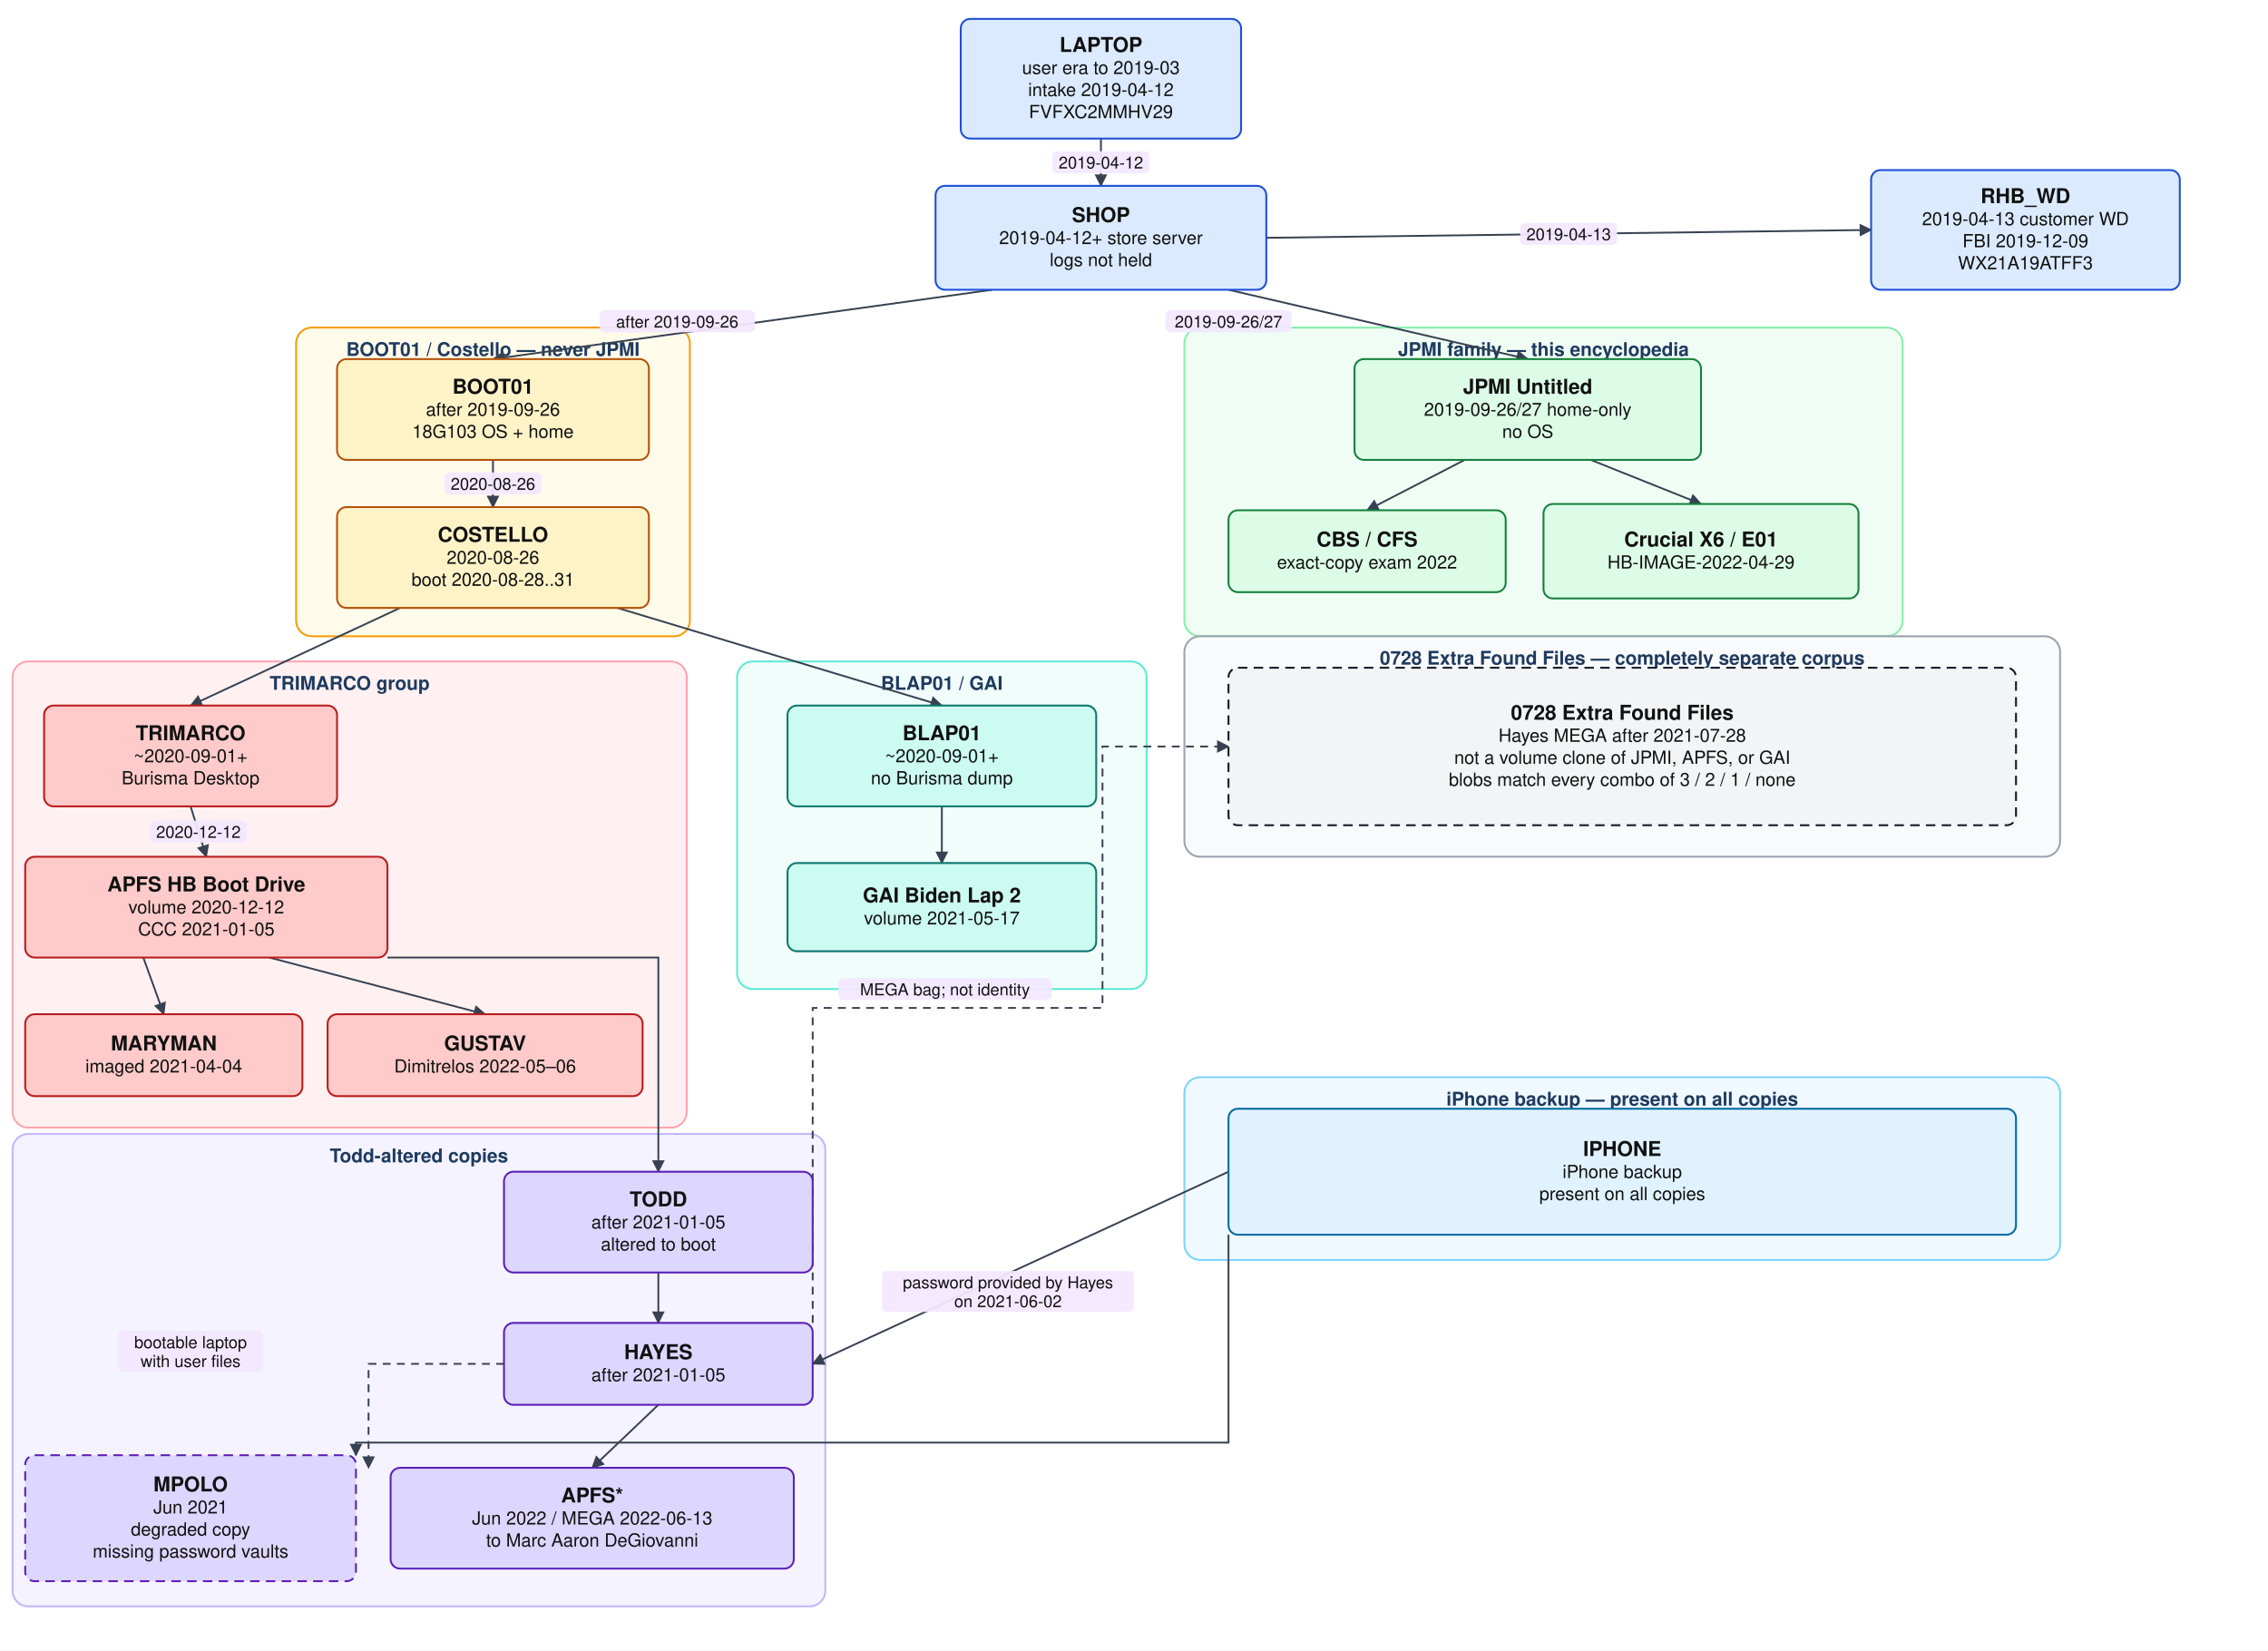
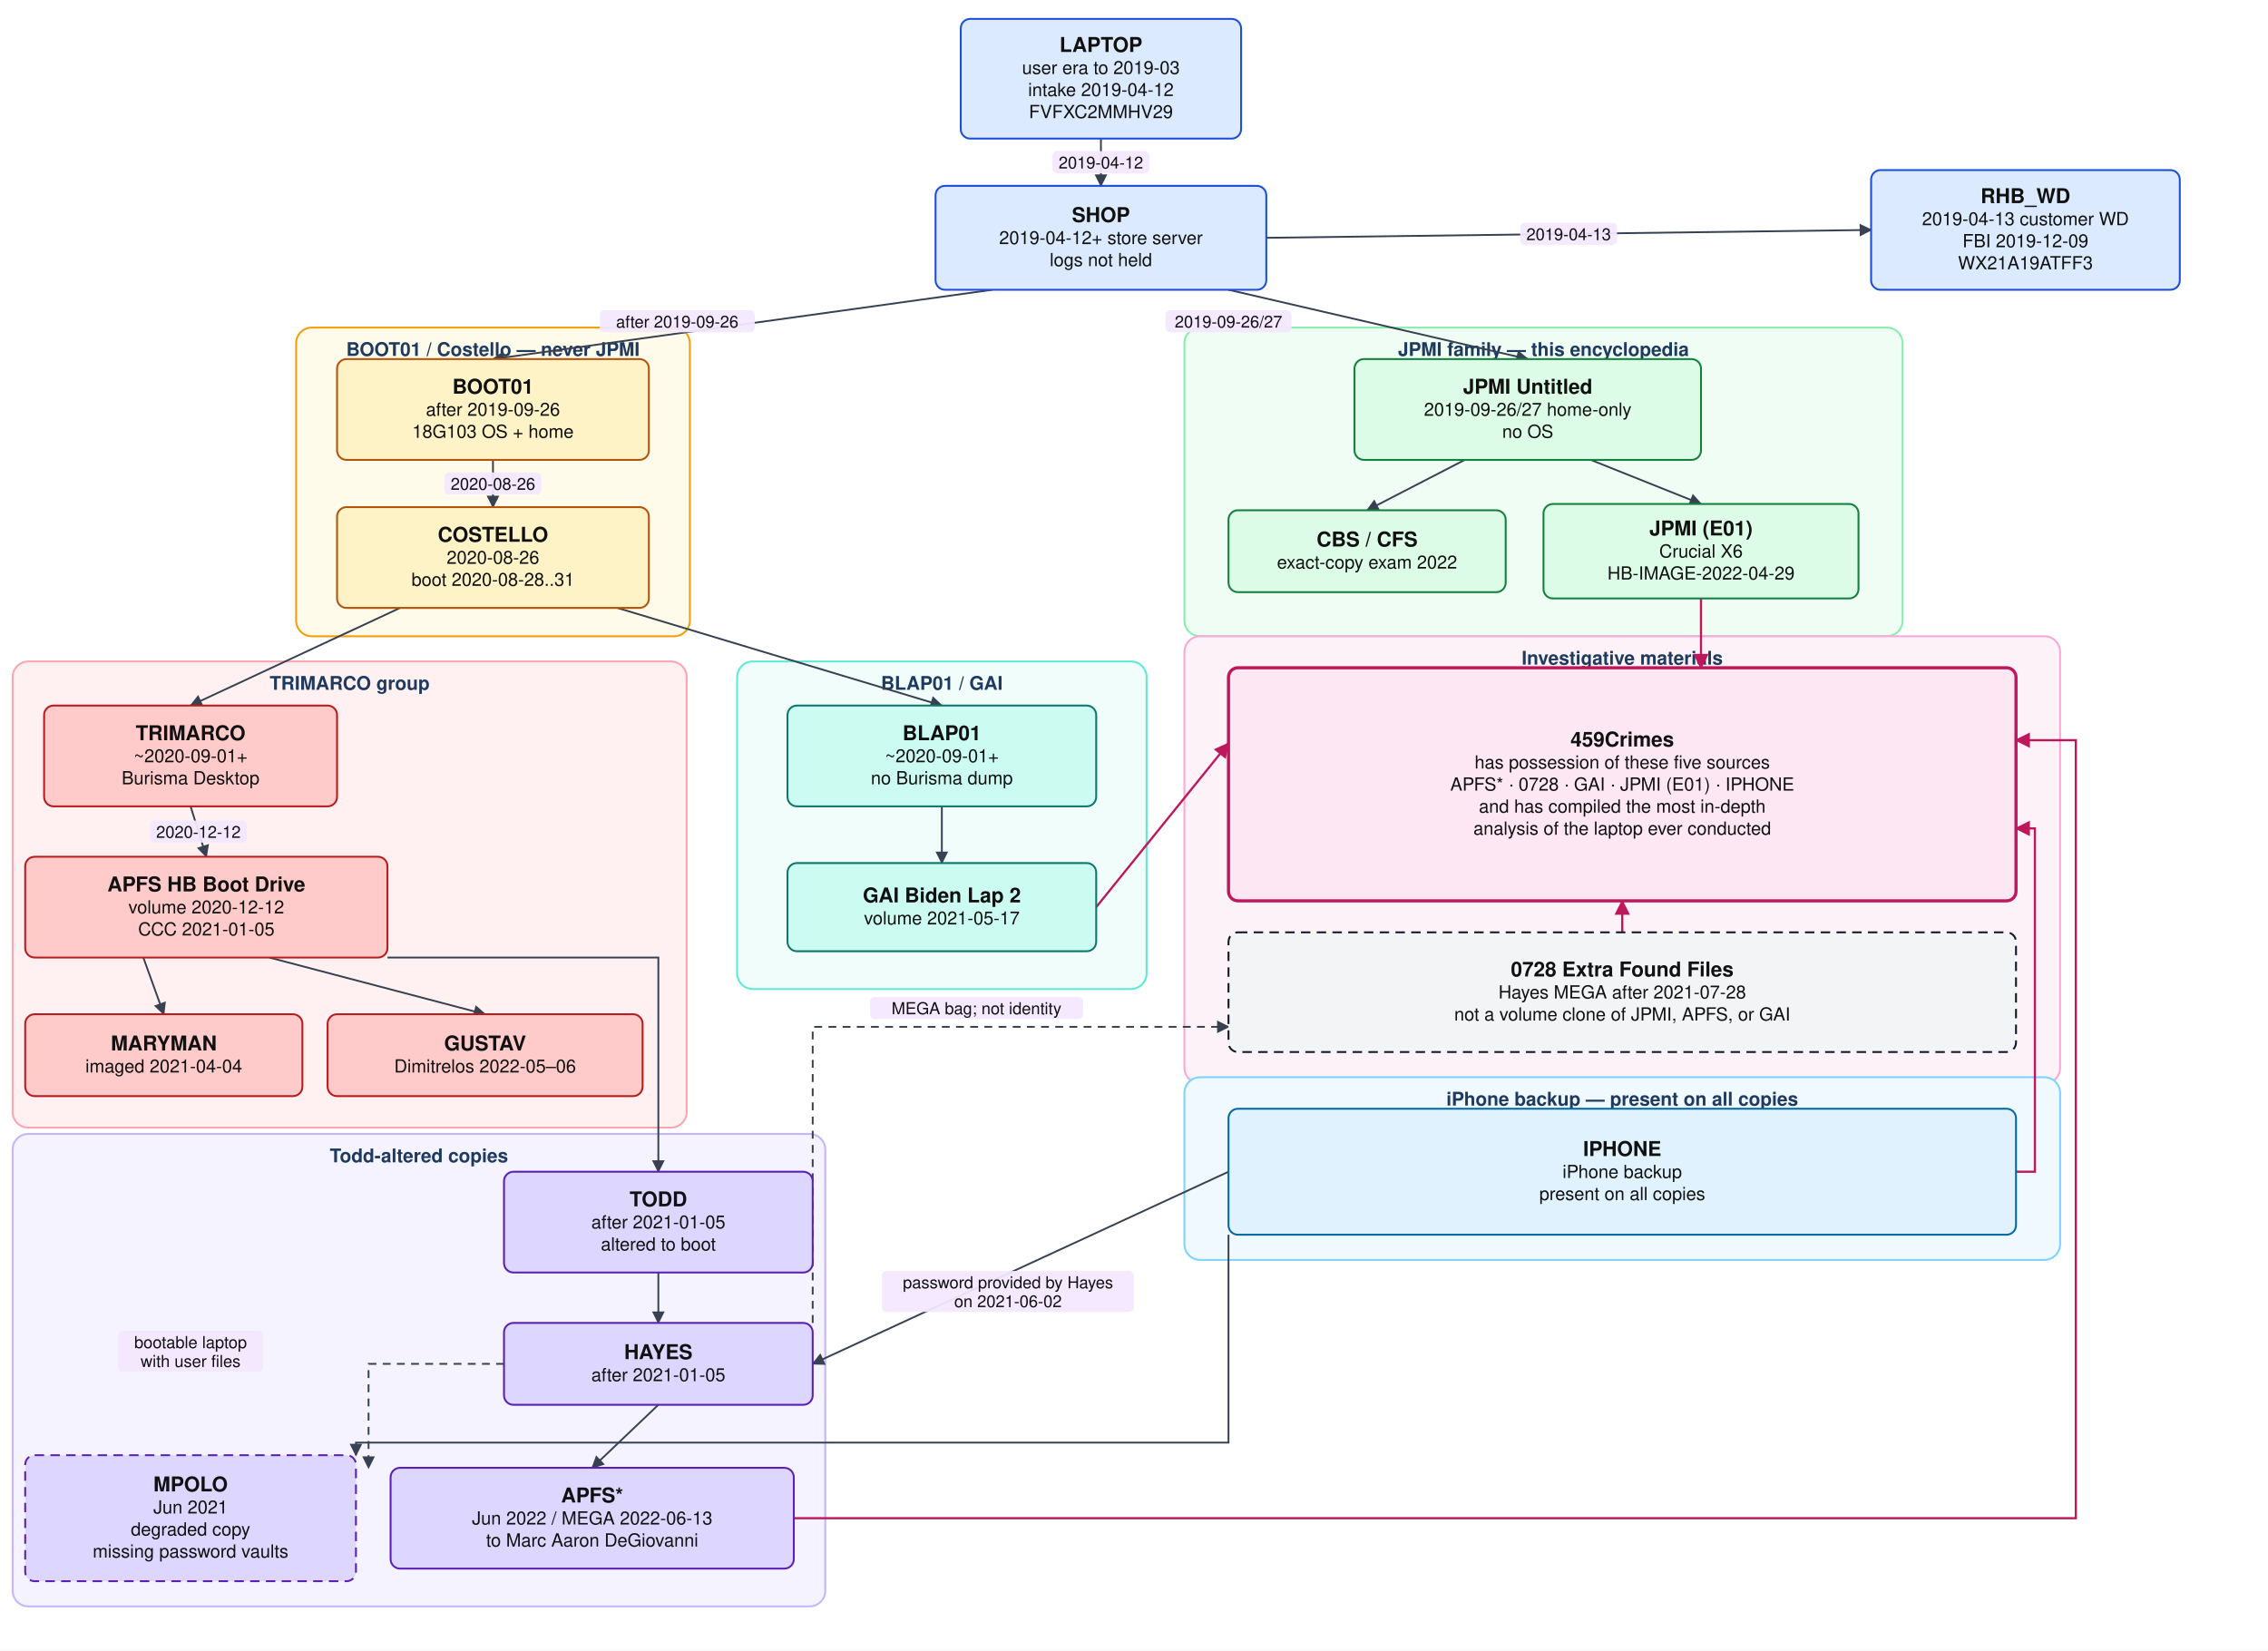
- <svg xmlns="http://www.w3.org/2000/svg" width="100%" viewBox="0 0 1440 1048" role="img" aria-label="Named copy graph">
+ <svg xmlns="http://www.w3.org/2000/svg" width="100%" viewBox="0 0 1440 1048" role="img" aria-label="Provenance of investigative materials held by 459Crimes">
  <rect width="1440" height="1048" fill="#ffffff" />
  <defs>
    <marker id="arrow" viewBox="0 0 10 10" refX="9" refY="5" markerWidth="7" markerHeight="7" orient="auto">
      <path d="M 0 0 L 10 5 L 0 10 z" fill="#374151" />
    </marker>
    <marker id="arrow-hold" viewBox="0 0 10 10" refX="9" refY="5" markerWidth="7" markerHeight="7" orient="auto">
      <path d="M 0 0 L 10 5 L 0 10 z" fill="#be185d" />
    </marker>
  </defs>
  <rect x="188" y="208" width="250" height="196" rx="10" fill="#fffbeb" stroke="#f59e0b" stroke-width="1.2" />
  <text x="313.0" y="226" text-anchor="middle" font-family="Helvetica, Arial, sans-serif" font-size="12" font-weight="700" fill="#1e3a5f">BOOT01 / Costello — never JPMI</text>
  <rect x="752" y="208" width="456" height="196" rx="10" fill="#f0fdf4" stroke="#86efac" stroke-width="1.2" />
  <text x="980.0" y="226" text-anchor="middle" font-family="Helvetica, Arial, sans-serif" font-size="12" font-weight="700" fill="#1e3a5f">JPMI family — this encyclopedia</text>
  <rect x="8" y="420" width="428" height="296" rx="10" fill="#fff1f2" stroke="#fda4af" stroke-width="1.2" />
  <text x="222.0" y="438" text-anchor="middle" font-family="Helvetica, Arial, sans-serif" font-size="12" font-weight="700" fill="#1e3a5f">TRIMARCO group</text>
  <rect x="468" y="420" width="260" height="208" rx="10" fill="#f0fdfa" stroke="#5eead4" stroke-width="1.2" />
  <text x="598.0" y="438" text-anchor="middle" font-family="Helvetica, Arial, sans-serif" font-size="12" font-weight="700" fill="#1e3a5f">BLAP01 / GAI</text>
  <rect x="8" y="720" width="516" height="300" rx="10" fill="#f5f3ff" stroke="#c4b5fd" stroke-width="1.2" />
  <text x="266.0" y="738" text-anchor="middle" font-family="Helvetica, Arial, sans-serif" font-size="12" font-weight="700" fill="#1e3a5f">Todd-altered copies</text>
-   <rect x="752" y="404" width="556" height="140" rx="10" fill="#f9fafb" stroke="#9ca3af" stroke-width="1.2" />
-   <text x="1030.0" y="422" text-anchor="middle" font-family="Helvetica, Arial, sans-serif" font-size="12" font-weight="700" fill="#1e3a5f">0728 Extra Found Files — completely separate corpus</text>
+   <rect x="752" y="404" width="556" height="284" rx="10" fill="#fdf2f8" stroke="#f9a8d4" stroke-width="1.2" />
+   <text x="1030.0" y="422" text-anchor="middle" font-family="Helvetica, Arial, sans-serif" font-size="12" font-weight="700" fill="#1e3a5f">Investigative materials</text>
  <rect x="752" y="684" width="556" height="116" rx="10" fill="#f0f9ff" stroke="#7dd3fc" stroke-width="1.2" />
  <text x="1030.0" y="702" text-anchor="middle" font-family="Helvetica, Arial, sans-serif" font-size="12" font-weight="700" fill="#1e3a5f">iPhone backup — present on all copies</text>
  <path d="M699.0,88.0 L699.0,118.0" fill="none" stroke="#374151" stroke-width="1.15" marker-end="url(#arrow)" />
  <rect x="668.2" y="96.0" width="61.5" height="14.0" rx="3" fill="#f3e8ff" opacity="0.94" />
  <text x="699.0" y="107.0" text-anchor="middle" font-family="Helvetica, Arial, sans-serif" font-size="10.5" fill="#111">2019-04-12</text>
  <path d="M804.0,151.0 L1188.0,146.0" fill="none" stroke="#374151" stroke-width="1.15" marker-end="url(#arrow)" />
  <rect x="965.2" y="141.5" width="61.5" height="14.0" rx="3" fill="#f3e8ff" opacity="0.94" />
  <text x="996.0" y="152.5" text-anchor="middle" font-family="Helvetica, Arial, sans-serif" font-size="10.5" fill="#111">2019-04-13</text>
  <path d="M630.0,184.0 L313.0,228.0" fill="none" stroke="#374151" stroke-width="1.15" marker-end="url(#arrow)" />
  <rect x="380.8" y="197.0" width="98.4" height="14.0" rx="3" fill="#f3e8ff" opacity="0.94" />
  <text x="430.0" y="208.0" text-anchor="middle" font-family="Helvetica, Arial, sans-serif" font-size="10.5" fill="#111">after 2019-09-26</text>
  <path d="M780.0,184.0 L970.0,228.0" fill="none" stroke="#374151" stroke-width="1.15" marker-end="url(#arrow)" />
  <rect x="740.0" y="197.0" width="80.0" height="14.0" rx="3" fill="#f3e8ff" opacity="0.94" />
  <text x="780.0" y="208.0" text-anchor="middle" font-family="Helvetica, Arial, sans-serif" font-size="10.5" fill="#111">2019-09-26/27</text>
  <path d="M930.0,292.0 L868.0,324.0" fill="none" stroke="#374151" stroke-width="1.15" marker-end="url(#arrow)" />
  <path d="M313.0,292.0 L313.0,322.0" fill="none" stroke="#374151" stroke-width="1.15" marker-end="url(#arrow)" />
  <rect x="282.2" y="300.0" width="61.5" height="14.0" rx="3" fill="#f3e8ff" opacity="0.94" />
  <text x="313.0" y="311.0" text-anchor="middle" font-family="Helvetica, Arial, sans-serif" font-size="10.5" fill="#111">2020-08-26</text>
  <path d="M254.0,386.0 L121.0,448.0" fill="none" stroke="#374151" stroke-width="1.15" marker-end="url(#arrow)" />
  <path d="M392.0,386.0 L598.0,448.0" fill="none" stroke="#374151" stroke-width="1.15" marker-end="url(#arrow)" />
  <path d="M121.0,512.0 L131.0,544.0" fill="none" stroke="#374151" stroke-width="1.15" marker-end="url(#arrow)" />
  <rect x="95.2" y="521.0" width="61.5" height="14.0" rx="3" fill="#f3e8ff" opacity="0.94" />
  <text x="126.0" y="532.0" text-anchor="middle" font-family="Helvetica, Arial, sans-serif" font-size="10.5" fill="#111">2020-12-12</text>
  <path d="M598.0,512.0 L598.0,548.0" fill="none" stroke="#374151" stroke-width="1.15" marker-end="url(#arrow)" />
  <path d="M91.0,608.0 L104.0,644.0" fill="none" stroke="#374151" stroke-width="1.15" marker-end="url(#arrow)" />
  <path d="M171.0,608.0 L308.0,644.0" fill="none" stroke="#374151" stroke-width="1.15" marker-end="url(#arrow)" />
  <path d="M246.0,608.0 H418.0 V744.0" fill="none" stroke="#374151" stroke-width="1.15" marker-end="url(#arrow)" />
  <path d="M418.0,808.0 L418.0,840.0" fill="none" stroke="#374151" stroke-width="1.15" marker-end="url(#arrow)" />
  <path d="M320.0,866.0 H234.0 V932.0" fill="none" stroke="#374151" stroke-width="1.15" stroke-dasharray="5 4" marker-end="url(#arrow)" />
  <rect x="74.9" y="845.0" width="92.2" height="26.0" rx="3" fill="#f3e8ff" opacity="0.94" />
  <text x="121.0" y="856.0" text-anchor="middle" font-family="Helvetica, Arial, sans-serif" font-size="10.5" fill="#111">bootable laptop</text>
  <text x="121.0" y="868.0" text-anchor="middle" font-family="Helvetica, Arial, sans-serif" font-size="10.5" fill="#111">with user files</text>
  <path d="M418.0,892.0 L376.0,932.0" fill="none" stroke="#374151" stroke-width="1.15" marker-end="url(#arrow)" />
  <path d="M780.0,784.0 V916 H226.0 V924.0" fill="none" stroke="#374151" stroke-width="1.15" marker-end="url(#arrow)" />
  <path d="M780.0,744.0 L516.0,866.0" fill="none" stroke="#374151" stroke-width="1.15" marker-end="url(#arrow)" />
  <rect x="560.0" y="807.0" width="159.9" height="26.0" rx="3" fill="#f3e8ff" opacity="0.94" />
  <text x="640.0" y="818.0" text-anchor="middle" font-family="Helvetica, Arial, sans-serif" font-size="10.5" fill="#111">password provided by Hayes</text>
  <text x="640.0" y="830.0" text-anchor="middle" font-family="Helvetica, Arial, sans-serif" font-size="10.5" fill="#111">on 2021-06-02</text>
  <path d="M1010.0,292.0 L1080.0,320.0" fill="none" stroke="#374151" stroke-width="1.15" marker-end="url(#arrow)" />
-   <path d="M516.0,840.0 V640 H700 V474.0 H780.0" fill="none" stroke="#374151" stroke-width="1.15" stroke-dasharray="5 4" marker-end="url(#arrow)" />
-   <rect x="532.4" y="621.0" width="135.3" height="14.0" rx="3" fill="#f3e8ff" opacity="0.94" />
-   <text x="600.0" y="632.0" text-anchor="middle" font-family="Helvetica, Arial, sans-serif" font-size="10.5" fill="#111">MEGA bag; not identity</text>
+   <path d="M516.0,840.0 V652 H780.0" fill="none" stroke="#374151" stroke-width="1.15" stroke-dasharray="5 4" marker-end="url(#arrow)" />
+   <rect x="552.4" y="633.0" width="135.3" height="14.0" rx="3" fill="#f3e8ff" opacity="0.94" />
+   <text x="620.0" y="644.0" text-anchor="middle" font-family="Helvetica, Arial, sans-serif" font-size="10.5" fill="#111">MEGA bag; not identity</text>
+   <path d="M1080.0,380.0 L1080.0,424.0" fill="none" stroke="#be185d" stroke-width="1.4" marker-end="url(#arrow-hold)" />
+   <path d="M696.0,576.0 L780.0,472.0" fill="none" stroke="#be185d" stroke-width="1.4" marker-end="url(#arrow-hold)" />
+   <path d="M1030.0,592.0 L1030.0,572.0" fill="none" stroke="#be185d" stroke-width="1.4" marker-end="url(#arrow-hold)" />
+   <path d="M1280.0,744.0 H1292 V526.0 H1280.0" fill="none" stroke="#be185d" stroke-width="1.4" marker-end="url(#arrow-hold)" />
+   <path d="M504.0,964.0 H1318 V470.0 H1280.0" fill="none" stroke="#be185d" stroke-width="1.4" marker-end="url(#arrow-hold)" />
  <rect x="610.0" y="12.0" width="178.0" height="76.0" rx="6" fill="#dbeafe" stroke="#1d4ed8" stroke-width="1.2" />
  <text x="699.0" y="33.0" text-anchor="middle" font-family="Helvetica, Arial, sans-serif" font-size="13" font-weight="700" fill="#111">LAPTOP</text>
  <text x="699.0" y="47.0" text-anchor="middle" font-family="Helvetica, Arial, sans-serif" font-size="11.5" font-weight="400" fill="#111">user era to 2019-03</text>
  <text x="699.0" y="61.0" text-anchor="middle" font-family="Helvetica, Arial, sans-serif" font-size="11.5" font-weight="400" fill="#111">intake 2019-04-12</text>
  <text x="699.0" y="75.0" text-anchor="middle" font-family="Helvetica, Arial, sans-serif" font-size="11.5" font-weight="400" fill="#111">FVFXC2MMHV29</text>
  <rect x="594.0" y="118.0" width="210.0" height="66.0" rx="6" fill="#dbeafe" stroke="#1d4ed8" stroke-width="1.2" />
  <text x="699.0" y="141.0" text-anchor="middle" font-family="Helvetica, Arial, sans-serif" font-size="13" font-weight="700" fill="#111">SHOP</text>
  <text x="699.0" y="155.0" text-anchor="middle" font-family="Helvetica, Arial, sans-serif" font-size="11.5" font-weight="400" fill="#111">2019-04-12+ store server</text>
  <text x="699.0" y="169.0" text-anchor="middle" font-family="Helvetica, Arial, sans-serif" font-size="11.5" font-weight="400" fill="#111">logs not held</text>
  <rect x="1188.0" y="108.0" width="196.0" height="76.0" rx="6" fill="#dbeafe" stroke="#1d4ed8" stroke-width="1.2" />
  <text x="1286.0" y="129.0" text-anchor="middle" font-family="Helvetica, Arial, sans-serif" font-size="13" font-weight="700" fill="#111">RHB_WD</text>
  <text x="1286.0" y="143.0" text-anchor="middle" font-family="Helvetica, Arial, sans-serif" font-size="11.5" font-weight="400" fill="#111">2019-04-13 customer WD</text>
  <text x="1286.0" y="157.0" text-anchor="middle" font-family="Helvetica, Arial, sans-serif" font-size="11.5" font-weight="400" fill="#111">FBI 2019-12-09</text>
  <text x="1286.0" y="171.0" text-anchor="middle" font-family="Helvetica, Arial, sans-serif" font-size="11.5" font-weight="400" fill="#111">WX21A19ATFF3</text>
  <rect x="214.0" y="228.0" width="198.0" height="64.0" rx="6" fill="#fef3c7" stroke="#b45309" stroke-width="1.2" />
  <text x="313.0" y="250.0" text-anchor="middle" font-family="Helvetica, Arial, sans-serif" font-size="13" font-weight="700" fill="#111">BOOT01</text>
  <text x="313.0" y="264.0" text-anchor="middle" font-family="Helvetica, Arial, sans-serif" font-size="11.5" font-weight="400" fill="#111">after 2019-09-26</text>
  <text x="313.0" y="278.0" text-anchor="middle" font-family="Helvetica, Arial, sans-serif" font-size="11.5" font-weight="400" fill="#111">18G103 OS + home</text>
  <rect x="214.0" y="322.0" width="198.0" height="64.0" rx="6" fill="#fef3c7" stroke="#b45309" stroke-width="1.2" />
  <text x="313.0" y="344.0" text-anchor="middle" font-family="Helvetica, Arial, sans-serif" font-size="13" font-weight="700" fill="#111">COSTELLO</text>
  <text x="313.0" y="358.0" text-anchor="middle" font-family="Helvetica, Arial, sans-serif" font-size="11.5" font-weight="400" fill="#111">2020-08-26</text>
  <text x="313.0" y="372.0" text-anchor="middle" font-family="Helvetica, Arial, sans-serif" font-size="11.5" font-weight="400" fill="#111">boot 2020-08-28..31</text>
  <rect x="28.0" y="448.0" width="186.0" height="64.0" rx="6" fill="#fecaca" stroke="#b91c1c" stroke-width="1.2" />
  <text x="121.0" y="470.0" text-anchor="middle" font-family="Helvetica, Arial, sans-serif" font-size="13" font-weight="700" fill="#111">TRIMARCO</text>
  <text x="121.0" y="484.0" text-anchor="middle" font-family="Helvetica, Arial, sans-serif" font-size="11.5" font-weight="400" fill="#111">~2020-09-01+</text>
  <text x="121.0" y="498.0" text-anchor="middle" font-family="Helvetica, Arial, sans-serif" font-size="11.5" font-weight="400" fill="#111">Burisma Desktop</text>
  <rect x="16.0" y="544.0" width="230.0" height="64.0" rx="6" fill="#fecaca" stroke="#b91c1c" stroke-width="1.2" />
  <text x="131.0" y="566.0" text-anchor="middle" font-family="Helvetica, Arial, sans-serif" font-size="13" font-weight="700" fill="#111">APFS HB Boot Drive</text>
  <text x="131.0" y="580.0" text-anchor="middle" font-family="Helvetica, Arial, sans-serif" font-size="11.5" font-weight="400" fill="#111">volume 2020-12-12</text>
  <text x="131.0" y="594.0" text-anchor="middle" font-family="Helvetica, Arial, sans-serif" font-size="11.5" font-weight="400" fill="#111">CCC 2021-01-05</text>
  <rect x="16.0" y="644.0" width="176.0" height="52.0" rx="6" fill="#fecaca" stroke="#b91c1c" stroke-width="1.2" />
  <text x="104.0" y="667.0" text-anchor="middle" font-family="Helvetica, Arial, sans-serif" font-size="13" font-weight="700" fill="#111">MARYMAN</text>
  <text x="104.0" y="681.0" text-anchor="middle" font-family="Helvetica, Arial, sans-serif" font-size="11.5" font-weight="400" fill="#111">imaged 2021-04-04</text>
  <rect x="208.0" y="644.0" width="200.0" height="52.0" rx="6" fill="#fecaca" stroke="#b91c1c" stroke-width="1.2" />
  <text x="308.0" y="667.0" text-anchor="middle" font-family="Helvetica, Arial, sans-serif" font-size="13" font-weight="700" fill="#111">GUSTAV</text>
  <text x="308.0" y="681.0" text-anchor="middle" font-family="Helvetica, Arial, sans-serif" font-size="11.5" font-weight="400" fill="#111">Dimitrelos 2022-05–06</text>
  <rect x="500.0" y="448.0" width="196.0" height="64.0" rx="6" fill="#ccfbf1" stroke="#0f766e" stroke-width="1.2" />
  <text x="598.0" y="470.0" text-anchor="middle" font-family="Helvetica, Arial, sans-serif" font-size="13" font-weight="700" fill="#111">BLAP01</text>
  <text x="598.0" y="484.0" text-anchor="middle" font-family="Helvetica, Arial, sans-serif" font-size="11.5" font-weight="400" fill="#111">~2020-09-01+</text>
  <text x="598.0" y="498.0" text-anchor="middle" font-family="Helvetica, Arial, sans-serif" font-size="11.5" font-weight="400" fill="#111">no Burisma dump</text>
  <rect x="500.0" y="548.0" width="196.0" height="56.0" rx="6" fill="#ccfbf1" stroke="#0f766e" stroke-width="1.2" />
  <text x="598.0" y="573.0" text-anchor="middle" font-family="Helvetica, Arial, sans-serif" font-size="13" font-weight="700" fill="#111">GAI Biden Lap 2</text>
  <text x="598.0" y="587.0" text-anchor="middle" font-family="Helvetica, Arial, sans-serif" font-size="11.5" font-weight="400" fill="#111">volume 2021-05-17</text>
  <rect x="320.0" y="744.0" width="196.0" height="64.0" rx="6" fill="#ddd6fe" stroke="#5b21b6" stroke-width="1.2" />
  <text x="418.0" y="766.0" text-anchor="middle" font-family="Helvetica, Arial, sans-serif" font-size="13" font-weight="700" fill="#111">TODD</text>
  <text x="418.0" y="780.0" text-anchor="middle" font-family="Helvetica, Arial, sans-serif" font-size="11.5" font-weight="400" fill="#111">after 2021-01-05</text>
  <text x="418.0" y="794.0" text-anchor="middle" font-family="Helvetica, Arial, sans-serif" font-size="11.5" font-weight="400" fill="#111">altered to boot</text>
  <rect x="320.0" y="840.0" width="196.0" height="52.0" rx="6" fill="#ddd6fe" stroke="#5b21b6" stroke-width="1.2" />
  <text x="418.0" y="863.0" text-anchor="middle" font-family="Helvetica, Arial, sans-serif" font-size="13" font-weight="700" fill="#111">HAYES</text>
  <text x="418.0" y="877.0" text-anchor="middle" font-family="Helvetica, Arial, sans-serif" font-size="11.5" font-weight="400" fill="#111">after 2021-01-05</text>
  <rect x="16.0" y="924.0" width="210.0" height="80.0" rx="6" fill="#ddd6fe" stroke="#5b21b6" stroke-width="1.2" stroke-dasharray="6 4" />
  <text x="121.0" y="947.0" text-anchor="middle" font-family="Helvetica, Arial, sans-serif" font-size="13" font-weight="700" fill="#111">MPOLO</text>
  <text x="121.0" y="961.0" text-anchor="middle" font-family="Helvetica, Arial, sans-serif" font-size="11.5" font-weight="400" fill="#111">Jun 2021</text>
  <text x="121.0" y="975.0" text-anchor="middle" font-family="Helvetica, Arial, sans-serif" font-size="11.5" font-weight="400" fill="#111">degraded copy</text>
  <text x="121.0" y="989.0" text-anchor="middle" font-family="Helvetica, Arial, sans-serif" font-size="11.5" font-weight="400" fill="#111">missing password vaults</text>
  <rect x="248.0" y="932.0" width="256.0" height="64.0" rx="6" fill="#ddd6fe" stroke="#5b21b6" stroke-width="1.2" />
  <text x="376.0" y="954.0" text-anchor="middle" font-family="Helvetica, Arial, sans-serif" font-size="13" font-weight="700" fill="#111">APFS*</text>
  <text x="376.0" y="968.0" text-anchor="middle" font-family="Helvetica, Arial, sans-serif" font-size="11.5" font-weight="400" fill="#111">Jun 2022 / MEGA 2022-06-13</text>
  <text x="376.0" y="982.0" text-anchor="middle" font-family="Helvetica, Arial, sans-serif" font-size="11.5" font-weight="400" fill="#111">to Marc Aaron DeGiovanni</text>
  <rect x="860.0" y="228.0" width="220.0" height="64.0" rx="6" fill="#dcfce7" stroke="#15803d" stroke-width="1.2" />
  <text x="970.0" y="250.0" text-anchor="middle" font-family="Helvetica, Arial, sans-serif" font-size="13" font-weight="700" fill="#111">JPMI Untitled</text>
  <text x="970.0" y="264.0" text-anchor="middle" font-family="Helvetica, Arial, sans-serif" font-size="11.5" font-weight="400" fill="#111">2019-09-26/27 home-only</text>
  <text x="970.0" y="278.0" text-anchor="middle" font-family="Helvetica, Arial, sans-serif" font-size="11.5" font-weight="400" fill="#111">no OS</text>
  <rect x="780.0" y="324.0" width="176.0" height="52.0" rx="6" fill="#dcfce7" stroke="#15803d" stroke-width="1.2" />
  <text x="868.0" y="347.0" text-anchor="middle" font-family="Helvetica, Arial, sans-serif" font-size="13" font-weight="700" fill="#111">CBS / CFS</text>
  <text x="868.0" y="361.0" text-anchor="middle" font-family="Helvetica, Arial, sans-serif" font-size="11.5" font-weight="400" fill="#111">exact-copy exam 2022</text>
  <rect x="780.0" y="704.0" width="500.0" height="80.0" rx="6" fill="#e0f2fe" stroke="#0369a1" stroke-width="1.2" />
  <text x="1030.0" y="734.0" text-anchor="middle" font-family="Helvetica, Arial, sans-serif" font-size="13" font-weight="700" fill="#111">IPHONE</text>
  <text x="1030.0" y="748.0" text-anchor="middle" font-family="Helvetica, Arial, sans-serif" font-size="11.5" font-weight="400" fill="#111">iPhone backup</text>
  <text x="1030.0" y="762.0" text-anchor="middle" font-family="Helvetica, Arial, sans-serif" font-size="11.5" font-weight="400" fill="#111">present on all copies</text>
  <rect x="980.0" y="320.0" width="200.0" height="60.0" rx="6" fill="#dcfce7" stroke="#15803d" stroke-width="1.2" />
-   <text x="1080.0" y="347.0" text-anchor="middle" font-family="Helvetica, Arial, sans-serif" font-size="13" font-weight="700" fill="#111">Crucial X6 / E01</text>
-   <text x="1080.0" y="361.0" text-anchor="middle" font-family="Helvetica, Arial, sans-serif" font-size="11.5" font-weight="400" fill="#111">HB-IMAGE-2022-04-29</text>
-   <rect x="780.0" y="424.0" width="500.0" height="100.0" rx="6" fill="#f3f4f6" stroke="#111827" stroke-width="1.2" stroke-dasharray="6 4" />
-   <text x="1030.0" y="457.0" text-anchor="middle" font-family="Helvetica, Arial, sans-serif" font-size="13" font-weight="700" fill="#111">0728 Extra Found Files</text>
-   <text x="1030.0" y="471.0" text-anchor="middle" font-family="Helvetica, Arial, sans-serif" font-size="11.5" font-weight="400" fill="#111">Hayes MEGA after 2021-07-28</text>
-   <text x="1030.0" y="485.0" text-anchor="middle" font-family="Helvetica, Arial, sans-serif" font-size="11.5" font-weight="400" fill="#111">not a volume clone of JPMI, APFS, or GAI</text>
-   <text x="1030.0" y="499.0" text-anchor="middle" font-family="Helvetica, Arial, sans-serif" font-size="11.5" font-weight="400" fill="#111">blobs match every combo of 3 / 2 / 1 / none</text>
+   <text x="1080.0" y="340.0" text-anchor="middle" font-family="Helvetica, Arial, sans-serif" font-size="13" font-weight="700" fill="#111">JPMI (E01)</text>
+   <text x="1080.0" y="354.0" text-anchor="middle" font-family="Helvetica, Arial, sans-serif" font-size="11.5" font-weight="400" fill="#111">Crucial X6</text>
+   <text x="1080.0" y="368.0" text-anchor="middle" font-family="Helvetica, Arial, sans-serif" font-size="11.5" font-weight="400" fill="#111">HB-IMAGE-2022-04-29</text>
+   <rect x="780.0" y="592.0" width="500.0" height="76.0" rx="6" fill="#f3f4f6" stroke="#111827" stroke-width="1.2" stroke-dasharray="6 4" />
+   <text x="1030.0" y="620.0" text-anchor="middle" font-family="Helvetica, Arial, sans-serif" font-size="13" font-weight="700" fill="#111">0728 Extra Found Files</text>
+   <text x="1030.0" y="634.0" text-anchor="middle" font-family="Helvetica, Arial, sans-serif" font-size="11.5" font-weight="400" fill="#111">Hayes MEGA after 2021-07-28</text>
+   <text x="1030.0" y="648.0" text-anchor="middle" font-family="Helvetica, Arial, sans-serif" font-size="11.5" font-weight="400" fill="#111">not a volume clone of JPMI, APFS, or GAI</text>
+   <rect x="780.0" y="424.0" width="500.0" height="148.0" rx="6" fill="#fce7f3" stroke="#be185d" stroke-width="2" />
+   <text x="1030.0" y="474.0" text-anchor="middle" font-family="Helvetica, Arial, sans-serif" font-size="13" font-weight="700" fill="#111">459Crimes</text>
+   <text x="1030.0" y="488.0" text-anchor="middle" font-family="Helvetica, Arial, sans-serif" font-size="11.5" font-weight="400" fill="#111">has possession of these five sources</text>
+   <text x="1030.0" y="502.0" text-anchor="middle" font-family="Helvetica, Arial, sans-serif" font-size="11.5" font-weight="400" fill="#111">APFS*  ·  0728  ·  GAI  ·  JPMI (E01)  ·  IPHONE</text>
+   <text x="1030.0" y="516.0" text-anchor="middle" font-family="Helvetica, Arial, sans-serif" font-size="11.5" font-weight="400" fill="#111">and has compiled the most in-depth</text>
+   <text x="1030.0" y="530.0" text-anchor="middle" font-family="Helvetica, Arial, sans-serif" font-size="11.5" font-weight="400" fill="#111">analysis of the laptop ever conducted</text>
</svg>
